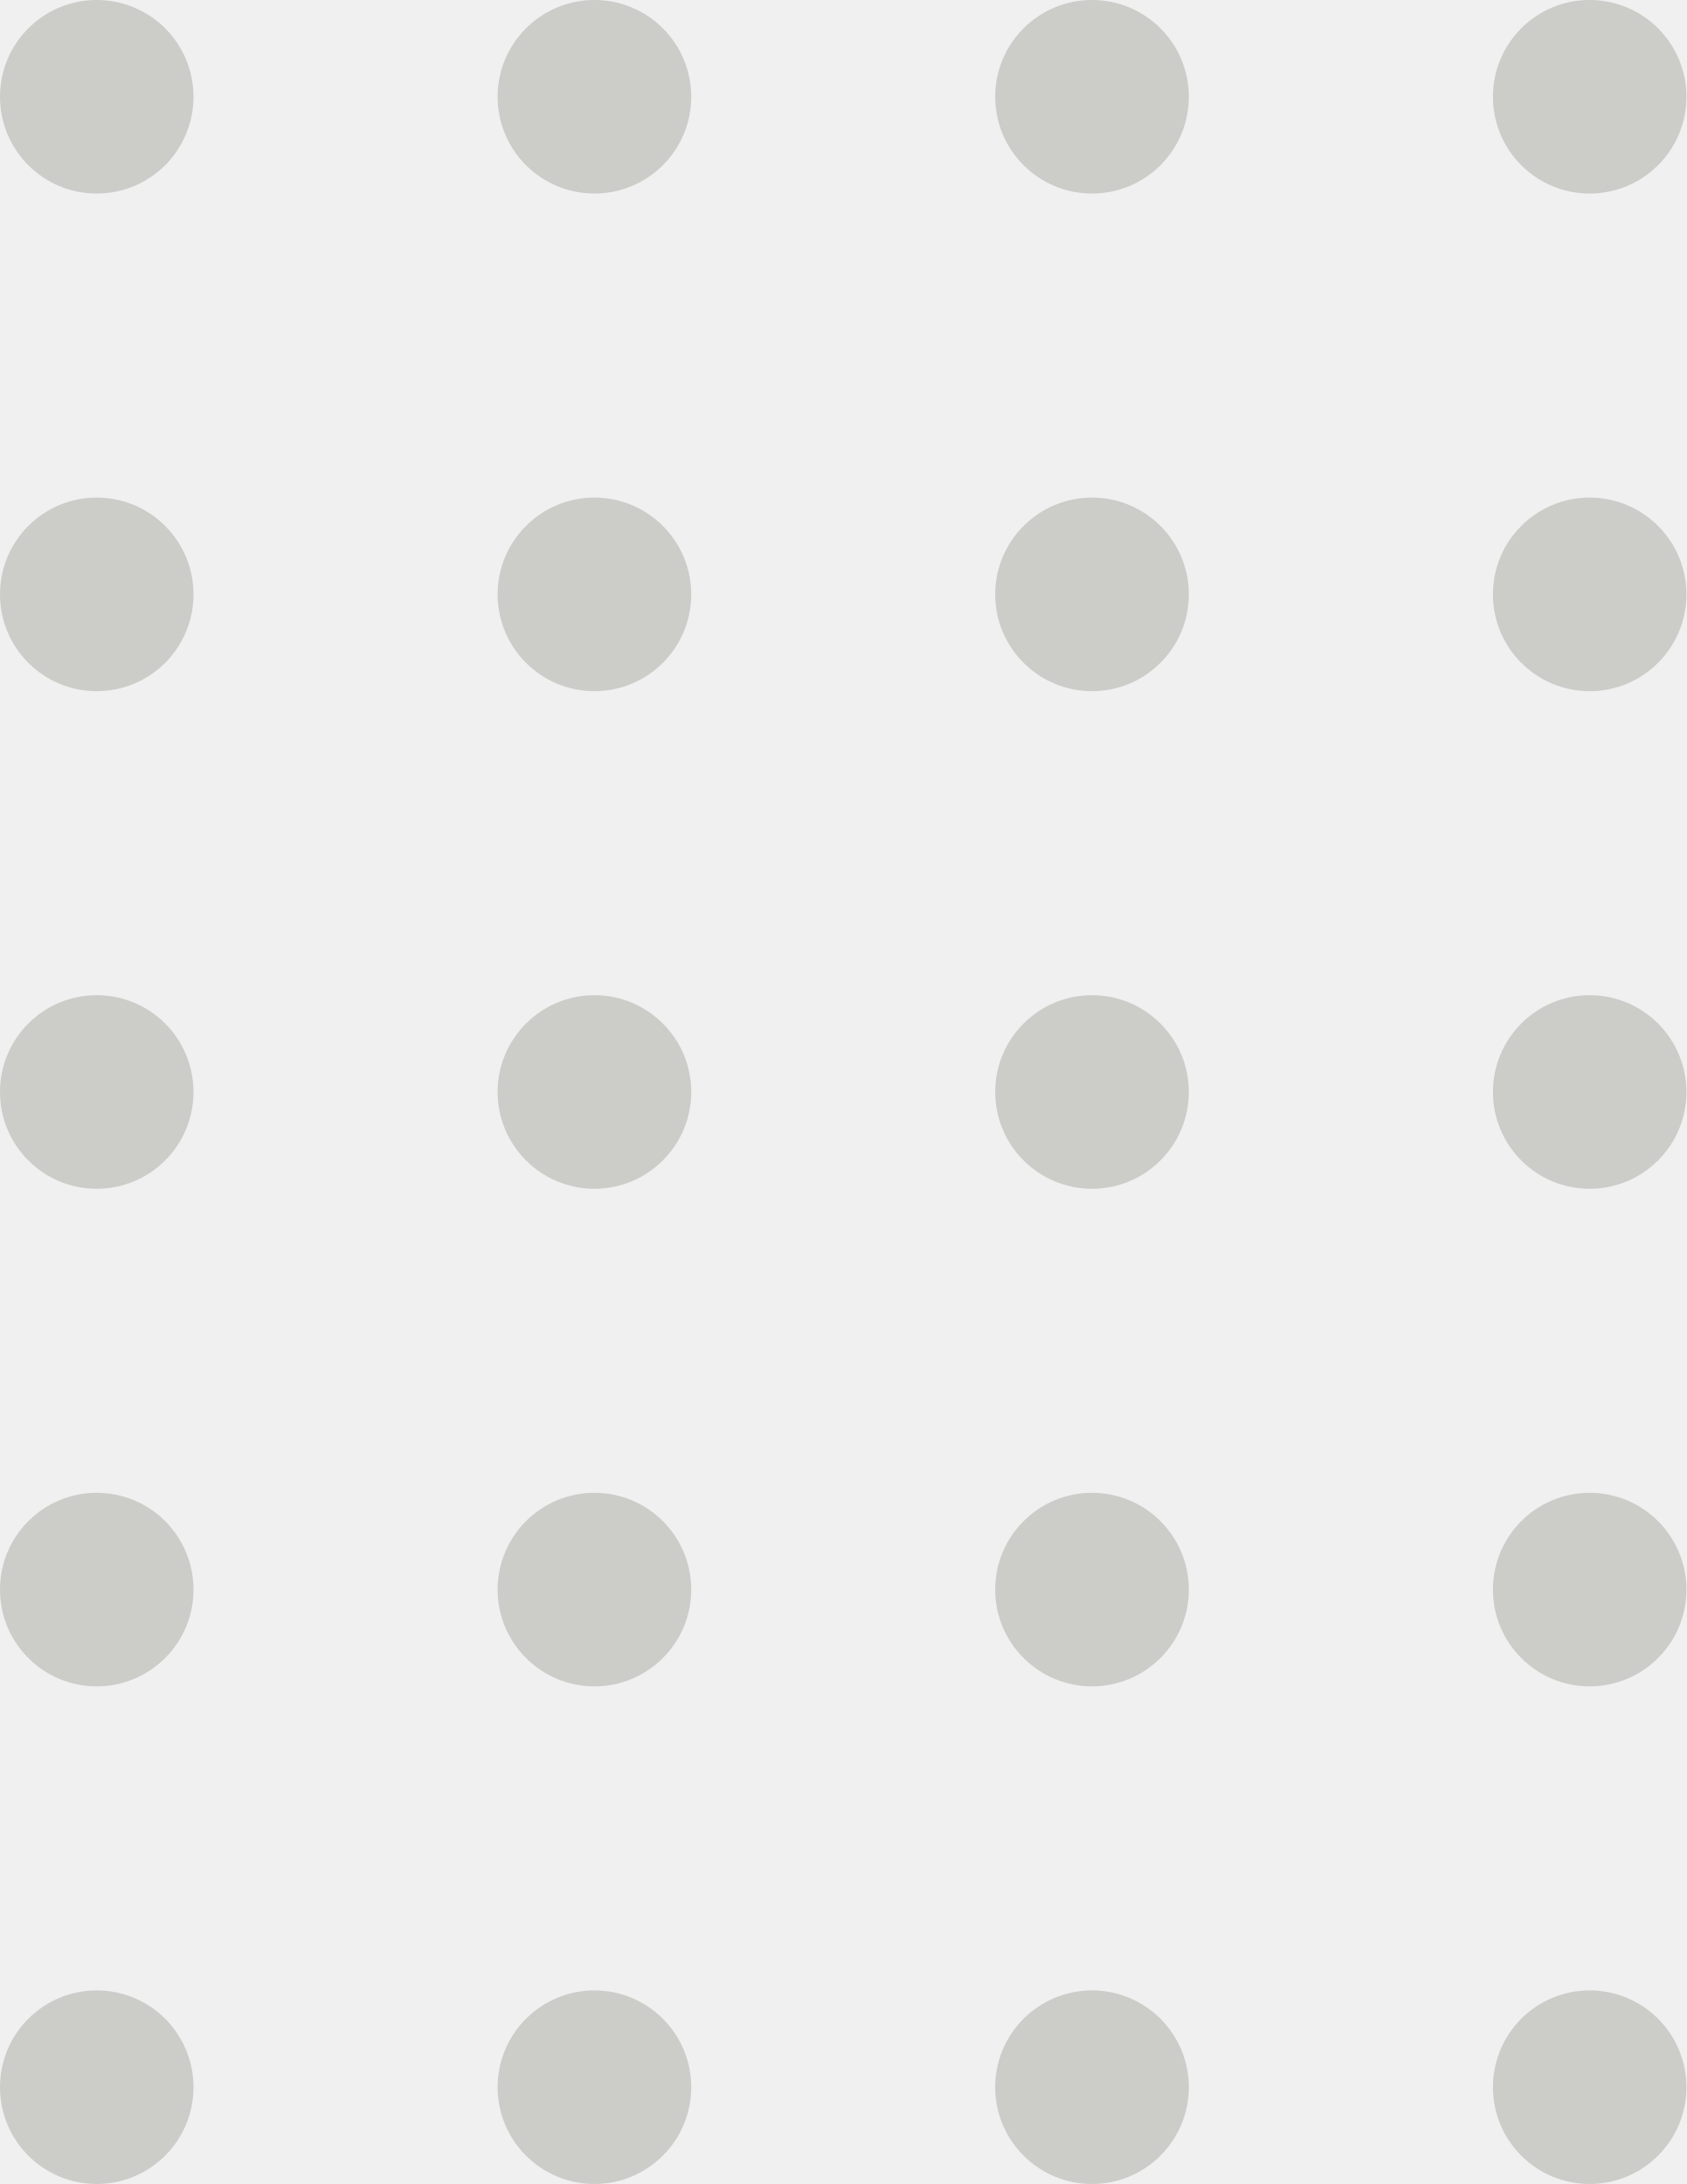
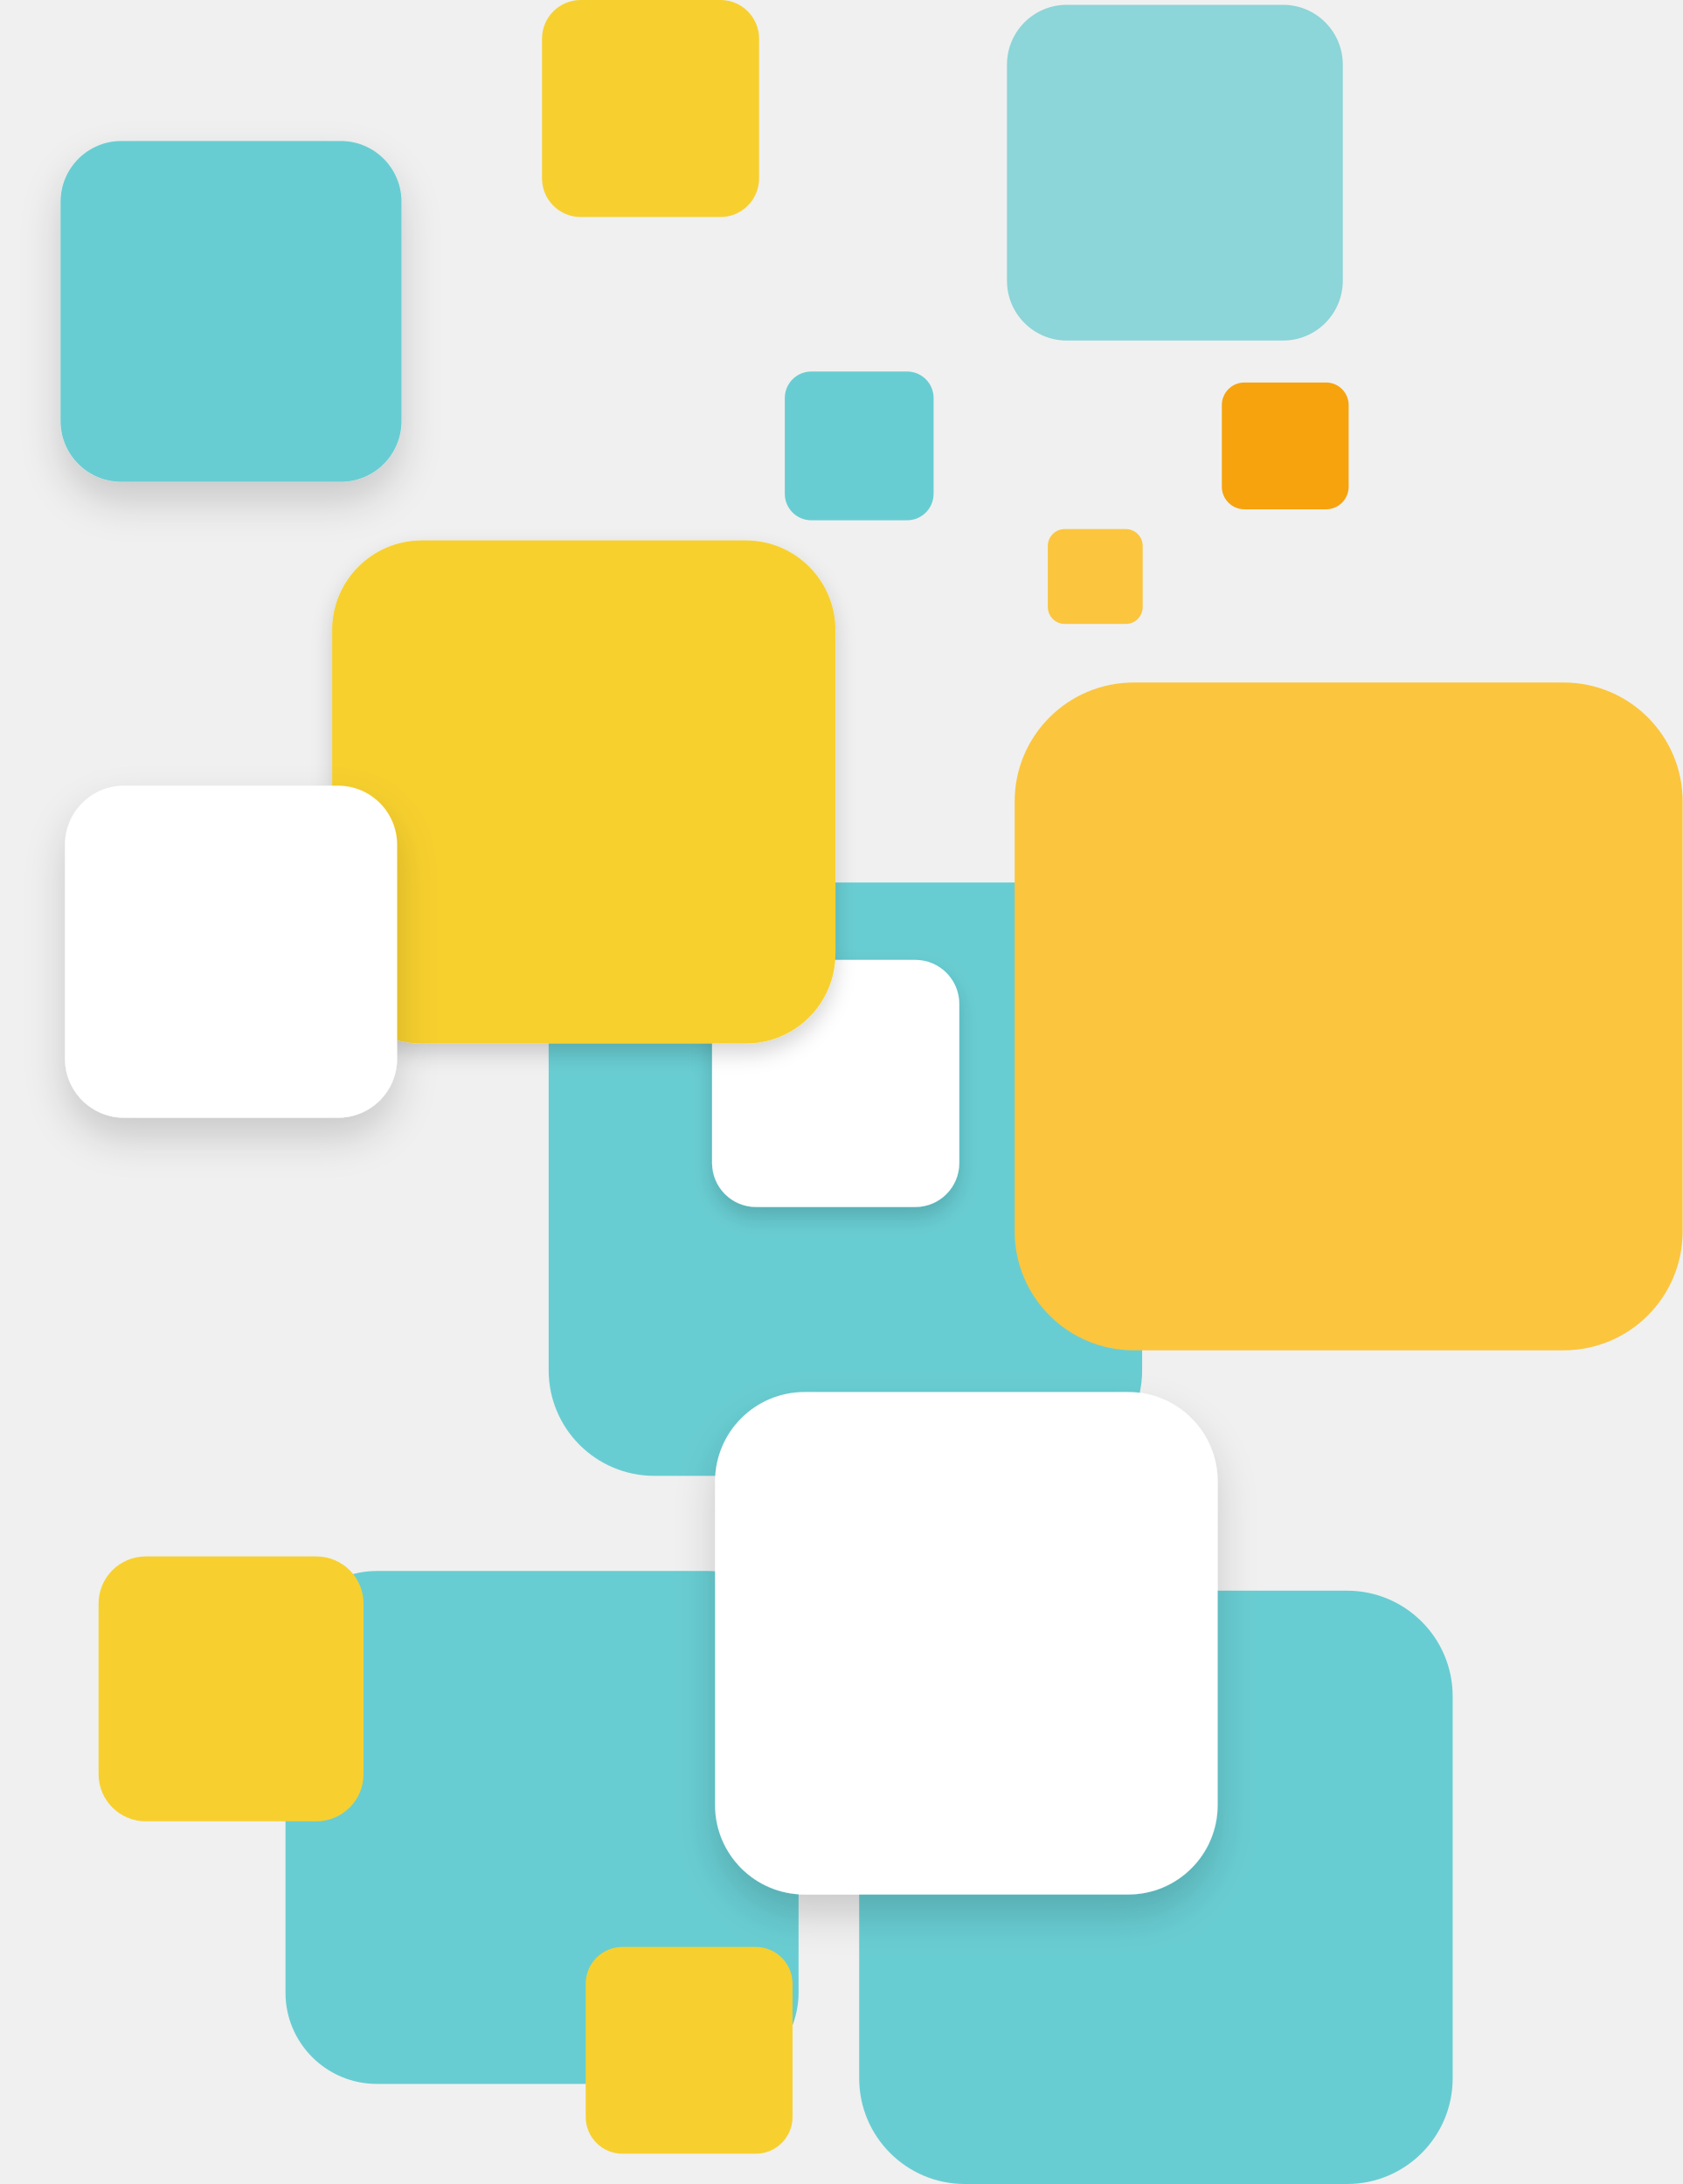
- <svg xmlns="http://www.w3.org/2000/svg" width="157.995" height="204.619" viewBox="0 0 157.995 204.619">
+ <svg xmlns="http://www.w3.org/2000/svg" width="832.765" height="1081.188" viewBox="0 0 832.765 1081.188">
  <defs>
-     <style>.a{fill:#ccccc9;}</style>
+     <style>.a{fill:#68cdd2;}.b{fill:#fbc53e;}.c{fill:#f7d02f;}.d{fill:#f6a30e;}.e{fill:#fff;}.f{fill:#8cd5d8;}.g{filter:url(#i);}.h{filter:url(#g);}.i{filter:url(#e);}.j{filter:url(#c);}.k{filter:url(#a);}</style>
+     <filter id="a" x="337.422" y="465.179" width="152.345" height="152.345" filterUnits="userSpaceOnUse">
+       <feOffset dy="5" input="SourceAlpha" />
+       <feGaussianBlur stdDeviation="5" result="b" />
+       <feFlood flood-opacity="0.161" />
+       <feComposite operator="in" in2="b" />
+       <feComposite in="SourceGraphic" />
+     </filter>
+     <filter id="c" x="149.391" y="257.538" width="279.063" height="279.062" filterUnits="userSpaceOnUse">
+       <feOffset dy="5" input="SourceAlpha" />
+       <feGaussianBlur stdDeviation="5" result="d" />
+       <feFlood flood-opacity="0.161" />
+       <feComposite operator="in" in2="d" />
+       <feComposite in="SourceGraphic" />
+     </filter>
+     <filter id="e" x="2.165" y="368.954" width="224.368" height="224.368" filterUnits="userSpaceOnUse">
+       <feOffset dy="10" input="SourceAlpha" />
+       <feGaussianBlur stdDeviation="10" result="f" />
+       <feFlood flood-opacity="0.161" />
+       <feComposite operator="in" in2="f" />
+       <feComposite in="SourceGraphic" />
+     </filter>
+     <filter id="g" x="323.903" y="669.115" width="308.745" height="308.745" filterUnits="userSpaceOnUse">
+       <feOffset dy="10" input="SourceAlpha" />
+       <feGaussianBlur stdDeviation="10" result="h" />
+       <feFlood flood-opacity="0.161" />
+       <feComposite operator="in" in2="h" />
+       <feComposite in="SourceGraphic" />
+     </filter>
+     <filter id="i" x="0" y="49.797" width="228.702" height="228.705" filterUnits="userSpaceOnUse">
+       <feOffset dy="10" input="SourceAlpha" />
+       <feGaussianBlur stdDeviation="10" result="j" />
+       <feFlood flood-opacity="0.161" />
+       <feComposite operator="in" in2="j" />
+       <feComposite in="SourceGraphic" />
+     </filter>
  </defs>
-   <g transform="translate(0)">
-     <path class="a" d="M1639.044-1062.627a9.062,9.062,0,0,1-9.071,9.068,9.059,9.059,0,0,1-9.057-9.068,9.059,9.059,0,0,1,9.057-9.067,9.062,9.062,0,0,1,9.071,9.067" transform="translate(-1620.916 1071.693)" />
-     <path class="a" d="M1685.244-1062.627a9.071,9.071,0,0,1-9.071,9.068,9.071,9.071,0,0,1-9.07-9.068,9.07,9.07,0,0,1,9.07-9.067,9.07,9.07,0,0,1,9.071,9.067" transform="translate(-1620.484 1071.693)" />
-     <path class="a" d="M1731.43-1062.627a9.071,9.071,0,0,1-9.071,9.068,9.071,9.071,0,0,1-9.071-9.068,9.07,9.07,0,0,1,9.071-9.067,9.07,9.07,0,0,1,9.071,9.067" transform="translate(-1620.053 1071.693)" />
-     <path class="a" d="M1777.617-1062.627a9.071,9.071,0,0,1-9.071,9.068,9.059,9.059,0,0,1-9.057-9.068,9.059,9.059,0,0,1,9.057-9.067,9.07,9.07,0,0,1,9.071,9.067" transform="translate(-1619.621 1071.693)" />
-     <path class="a" d="M1639.044-1016.436a9.062,9.062,0,0,1-9.071,9.067,9.059,9.059,0,0,1-9.057-9.067,9.062,9.062,0,0,1,9.057-9.071,9.065,9.065,0,0,1,9.071,9.071" transform="translate(-1620.916 1072.125)" />
-     <path class="a" d="M1685.244-1016.436a9.071,9.071,0,0,1-9.071,9.067,9.07,9.07,0,0,1-9.07-9.067,9.073,9.073,0,0,1,9.07-9.071,9.073,9.073,0,0,1,9.071,9.071" transform="translate(-1620.484 1072.125)" />
-     <path class="a" d="M1731.43-1016.436a9.071,9.071,0,0,1-9.071,9.067,9.071,9.071,0,0,1-9.071-9.067,9.073,9.073,0,0,1,9.071-9.071,9.073,9.073,0,0,1,9.071,9.071" transform="translate(-1620.053 1072.125)" />
-     <path class="a" d="M1777.617-1016.436a9.071,9.071,0,0,1-9.071,9.067,9.059,9.059,0,0,1-9.057-9.067,9.061,9.061,0,0,1,9.057-9.071,9.073,9.073,0,0,1,9.071,9.071" transform="translate(-1619.621 1072.125)" />
-     <path class="a" d="M1639.044-970.248a9.064,9.064,0,0,1-9.071,9.069,9.061,9.061,0,0,1-9.057-9.069,9.059,9.059,0,0,1,9.057-9.068,9.062,9.062,0,0,1,9.071,9.068" transform="translate(-1620.916 1072.556)" />
-     <path class="a" d="M1685.244-970.248a9.073,9.073,0,0,1-9.071,9.069,9.073,9.073,0,0,1-9.07-9.069,9.071,9.071,0,0,1,9.07-9.068,9.071,9.071,0,0,1,9.071,9.068" transform="translate(-1620.484 1072.556)" />
-     <path class="a" d="M1731.43-970.248a9.073,9.073,0,0,1-9.071,9.069,9.073,9.073,0,0,1-9.071-9.069,9.071,9.071,0,0,1,9.071-9.068,9.071,9.071,0,0,1,9.071,9.068" transform="translate(-1620.053 1072.556)" />
-     <path class="a" d="M1777.617-970.248a9.073,9.073,0,0,1-9.071,9.069,9.061,9.061,0,0,1-9.057-9.069,9.059,9.059,0,0,1,9.057-9.068,9.071,9.071,0,0,1,9.071,9.068" transform="translate(-1619.621 1072.556)" />
-     <path class="a" d="M1639.044-924.059a9.063,9.063,0,0,1-9.071,9.068,9.06,9.06,0,0,1-9.057-9.068,9.06,9.06,0,0,1,9.057-9.068,9.063,9.063,0,0,1,9.071,9.068" transform="translate(-1620.916 1072.988)" />
-     <path class="a" d="M1685.244-924.059a9.072,9.072,0,0,1-9.071,9.068,9.071,9.071,0,0,1-9.07-9.068,9.071,9.071,0,0,1,9.07-9.068,9.072,9.072,0,0,1,9.071,9.068" transform="translate(-1620.484 1072.988)" />
-     <path class="a" d="M1731.43-924.059a9.072,9.072,0,0,1-9.071,9.068,9.072,9.072,0,0,1-9.071-9.068,9.072,9.072,0,0,1,9.071-9.068,9.072,9.072,0,0,1,9.071,9.068" transform="translate(-1620.053 1072.988)" />
-     <path class="a" d="M1777.617-924.059a9.072,9.072,0,0,1-9.071,9.068,9.06,9.06,0,0,1-9.057-9.068,9.06,9.06,0,0,1,9.057-9.068,9.072,9.072,0,0,1,9.071,9.068" transform="translate(-1619.621 1072.988)" />
-     <path class="a" d="M1639.044-877.87a9.063,9.063,0,0,1-9.071,9.069,9.06,9.06,0,0,1-9.057-9.069,9.059,9.059,0,0,1,9.057-9.067,9.062,9.062,0,0,1,9.071,9.067" transform="translate(-1620.916 1073.419)" />
-     <path class="a" d="M1685.244-877.87a9.072,9.072,0,0,1-9.071,9.069,9.072,9.072,0,0,1-9.07-9.069,9.07,9.07,0,0,1,9.07-9.067,9.071,9.071,0,0,1,9.071,9.067" transform="translate(-1620.484 1073.419)" />
-     <path class="a" d="M1731.43-877.87a9.072,9.072,0,0,1-9.071,9.069,9.072,9.072,0,0,1-9.071-9.069,9.071,9.071,0,0,1,9.071-9.067,9.071,9.071,0,0,1,9.071,9.067" transform="translate(-1620.053 1073.419)" />
-     <path class="a" d="M1777.617-877.87a9.072,9.072,0,0,1-9.071,9.069,9.06,9.06,0,0,1-9.057-9.069,9.059,9.059,0,0,1,9.057-9.067,9.071,9.071,0,0,1,9.071,9.067" transform="translate(-1619.621 1073.419)" />
+   <g transform="translate(20619.499 -15052.427)">
+     <path class="a" d="M73.31-116.692H262.439a52.3,52.3,0,0,1,52.3,52.3V124.737a52.3,52.3,0,0,1-52.3,52.3H73.31a52.3,52.3,0,0,1-52.3-52.3V-64.391a52.3,52.3,0,0,1,52.3-52.3" transform="translate(-20368.969 15606.012)" />
+     <path class="a" d="M53.8-164.9h47.418a13.113,13.113,0,0,1,13.113,13.118v47.415a13.112,13.112,0,0,1-13.113,13.111H53.8a13.112,13.112,0,0,1-13.113-13.111v-47.415A13.113,13.113,0,0,1,53.8-164.9" transform="translate(-20271.773 15401.246)" />
+     <path class="b" d="M28.9-135.56H241.754A58.864,58.864,0,0,1,300.617-76.7V136.157a58.862,58.862,0,0,1-58.863,58.863H28.9a58.864,58.864,0,0,1-58.863-58.863V-76.7A58.865,58.865,0,0,1,28.9-135.56" transform="translate(-20087.352 15525.873)" />
+     <path class="c" d="M76.269-199.951h69.172a19.129,19.129,0,0,1,19.128,19.128v69.174a19.129,19.129,0,0,1-19.128,19.128H76.269a19.129,19.129,0,0,1-19.128-19.128v-69.174a19.129,19.129,0,0,1,19.128-19.128" transform="translate(-20408.383 15252.379)" />
+     <path class="d" d="M12.71-163.865H53.123A11.175,11.175,0,0,1,64.3-152.691v40.418A11.175,11.175,0,0,1,53.123-101.1H12.71A11.175,11.175,0,0,1,1.535-112.273v-40.418A11.175,11.175,0,0,1,12.71-163.865" transform="translate(-20016.324 15405.652)" />
+     <path class="a" d="M44.024-49.883H233.152a52.3,52.3,0,0,1,52.3,52.3V191.544a52.3,52.3,0,0,1-52.3,52.3H44.024a52.3,52.3,0,0,1-52.3-52.3V2.416a52.3,52.3,0,0,1,52.3-52.3" transform="translate(-20185.992 15889.773)" />
+     <path class="a" d="M98.633-63.177H262.139A45.215,45.215,0,0,1,307.354-17.96v163.5a45.214,45.214,0,0,1-45.215,45.22H98.633a45.216,45.216,0,0,1-45.215-45.22V-17.96A45.217,45.217,0,0,1,98.633-63.177" transform="translate(-20531.629 15893.309)" />
+     <g class="k" transform="matrix(1, 0, 0, 1, -20619.5, 15052.43)">
+       <path class="e" d="M71.476-103.678h78.778a21.784,21.784,0,0,1,21.785,21.785V-3.118a21.782,21.782,0,0,1-21.785,21.784H71.476A21.781,21.781,0,0,1,49.694-3.118V-81.894a21.783,21.783,0,0,1,21.782-21.785" transform="translate(302.73 578.86)" />
+     </g>
+     <path class="f" d="M31.681-199.5H138.694a29.6,29.6,0,0,1,29.593,29.6V-62.891A29.593,29.593,0,0,1,138.694-33.3H31.681A29.593,29.593,0,0,1,2.088-62.891V-169.9a29.6,29.6,0,0,1,29.593-29.6" transform="translate(-20123.215 15254.311)" />
+     <path class="b" d="M29.321-150.037H59.553a8.361,8.361,0,0,1,8.36,8.361v30.232a8.361,8.361,0,0,1-8.36,8.361H29.321a8.36,8.36,0,0,1-8.361-8.361v-30.232a8.36,8.36,0,0,1,8.361-8.361" transform="translate(-20121.871 15464.383)" />
+     <path class="c" d="M72.215-16.271h65.92A18.225,18.225,0,0,1,156.361,1.955v65.92A18.225,18.225,0,0,1,138.135,86.1H72.215A18.228,18.228,0,0,1,53.986,67.875V1.955A18.227,18.227,0,0,1,72.215-16.271" transform="translate(-20383.613 16032.535)" />
+     <g class="j" transform="matrix(1, 0, 0, 1, -20619.5, 15052.43)">
+       <path class="c" d="M94.289-148.966H254.658a44.349,44.349,0,0,1,44.348,44.35V55.748A44.348,44.348,0,0,1,254.658,100.1H94.289A44.347,44.347,0,0,1,49.944,55.748V-104.616a44.348,44.348,0,0,1,44.345-44.35" transform="translate(114.45 416.5)" />
+     </g>
+     <g class="i" transform="matrix(1, 0, 0, 1, -20619.5, 15052.43)">
+       <path class="e" d="M120.551-125.828H226.386a29.265,29.265,0,0,1,29.265,29.265V9.272A29.267,29.267,0,0,1,226.386,38.54H120.551A29.27,29.27,0,0,1,91.283,9.272V-96.563a29.267,29.267,0,0,1,29.268-29.265" transform="translate(-59.12 514.78)" />
+     </g>
+     <g class="h" transform="matrix(1, 0, 0, 1, -20619.5, 15052.43)">
+       <path class="e" d="M58.179-68.625H218.343a44.29,44.29,0,0,1,44.291,44.29V135.826a44.289,44.289,0,0,1-44.291,44.294H58.179a44.29,44.29,0,0,1-44.29-44.294V-24.335a44.291,44.291,0,0,1,44.29-44.29" transform="translate(340.01 757.74)" />
+     </g>
+     <g class="g" transform="matrix(1, 0, 0, 1, -20619.5, 15052.43)">
+       <path class="a" d="M120.908-186.65H229.533a30.035,30.035,0,0,1,30.039,30.036V-47.987a30.042,30.042,0,0,1-30.039,30.043H120.908A30.043,30.043,0,0,1,90.87-47.987V-156.614a30.037,30.037,0,0,1,30.038-30.036" transform="translate(-60.87 256.45)" />
+     </g>
+     <path class="c" d="M117.8-64.548h84.433A23.346,23.346,0,0,1,225.579-41.2V43.235a23.345,23.345,0,0,1-23.348,23.346H117.8A23.347,23.347,0,0,1,94.45,43.235V-41.2A23.349,23.349,0,0,1,117.8-64.548" transform="translate(-20665.164 15887.484)" />
  </g>
</svg>
